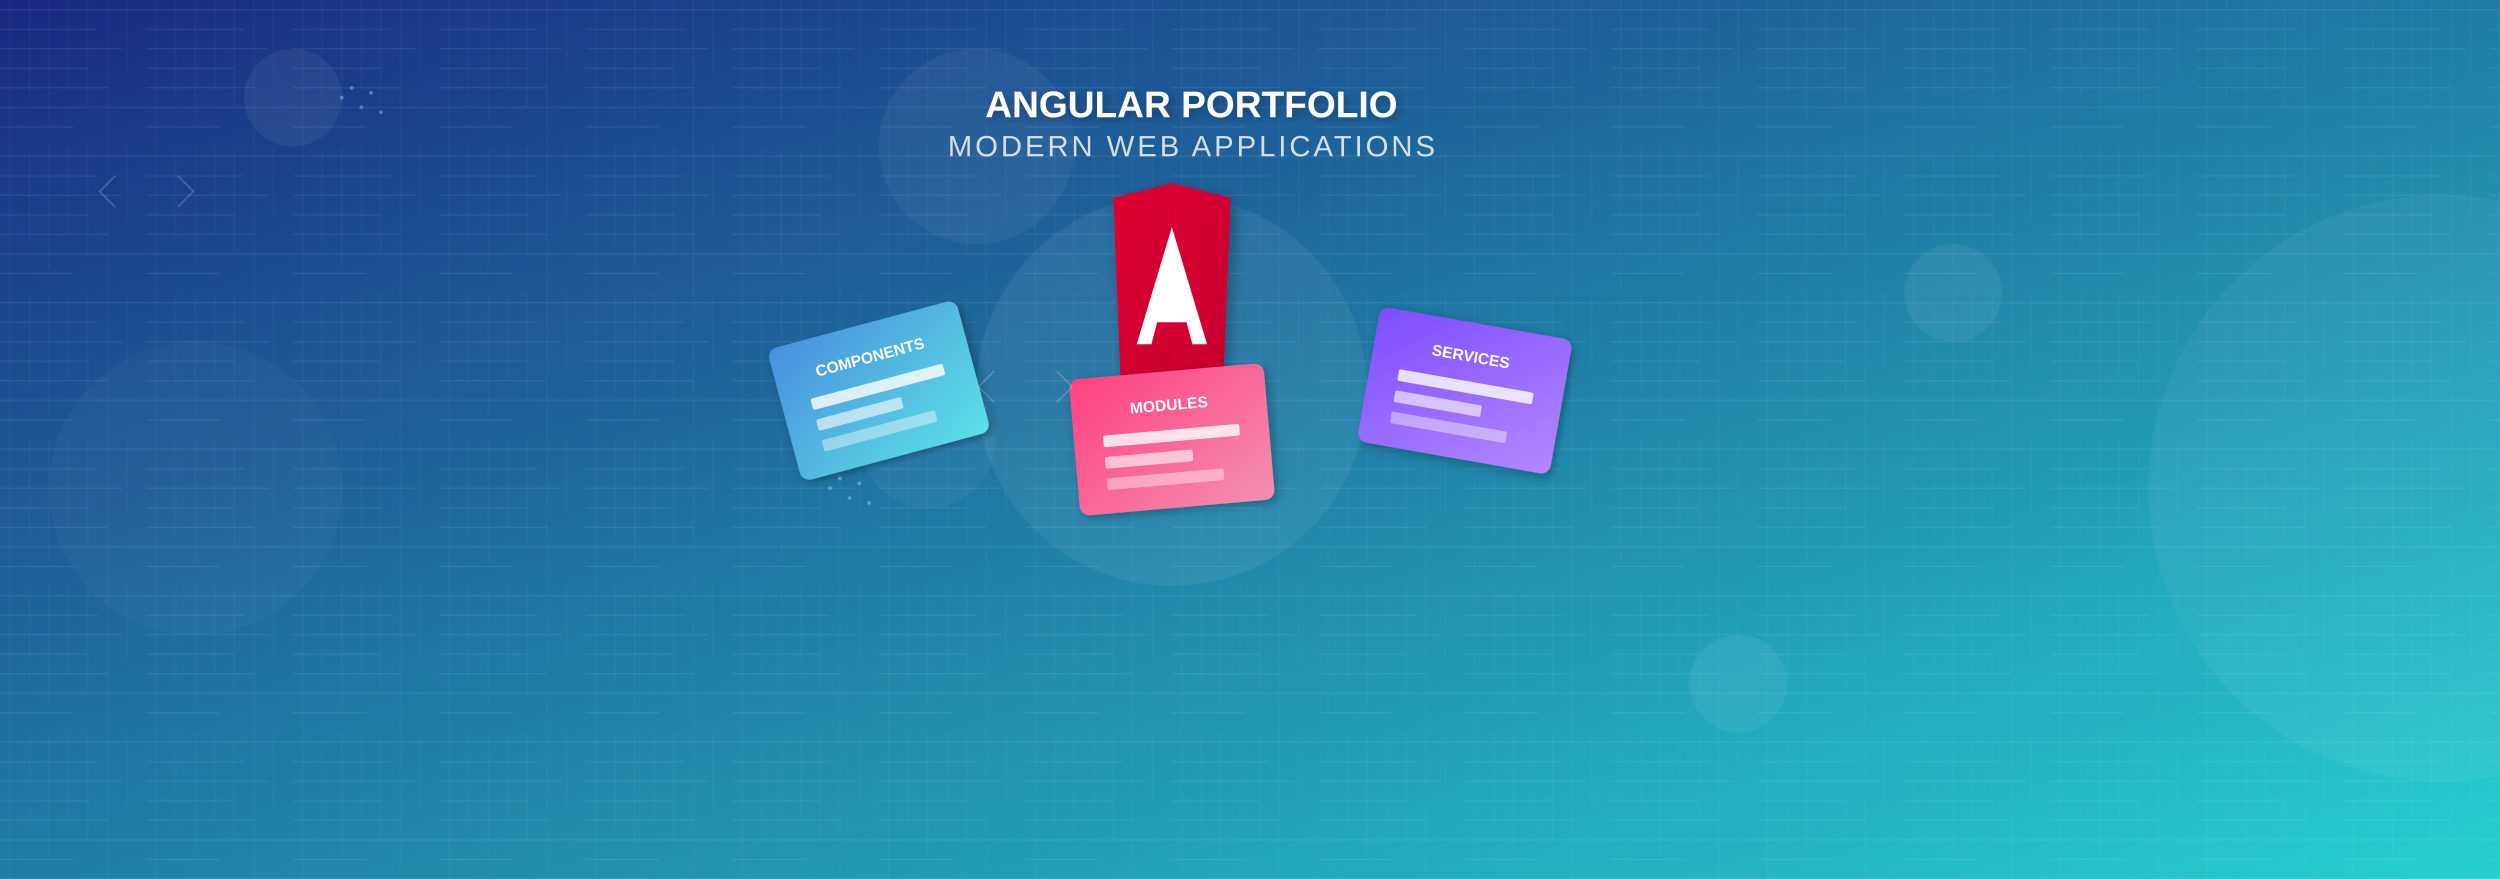
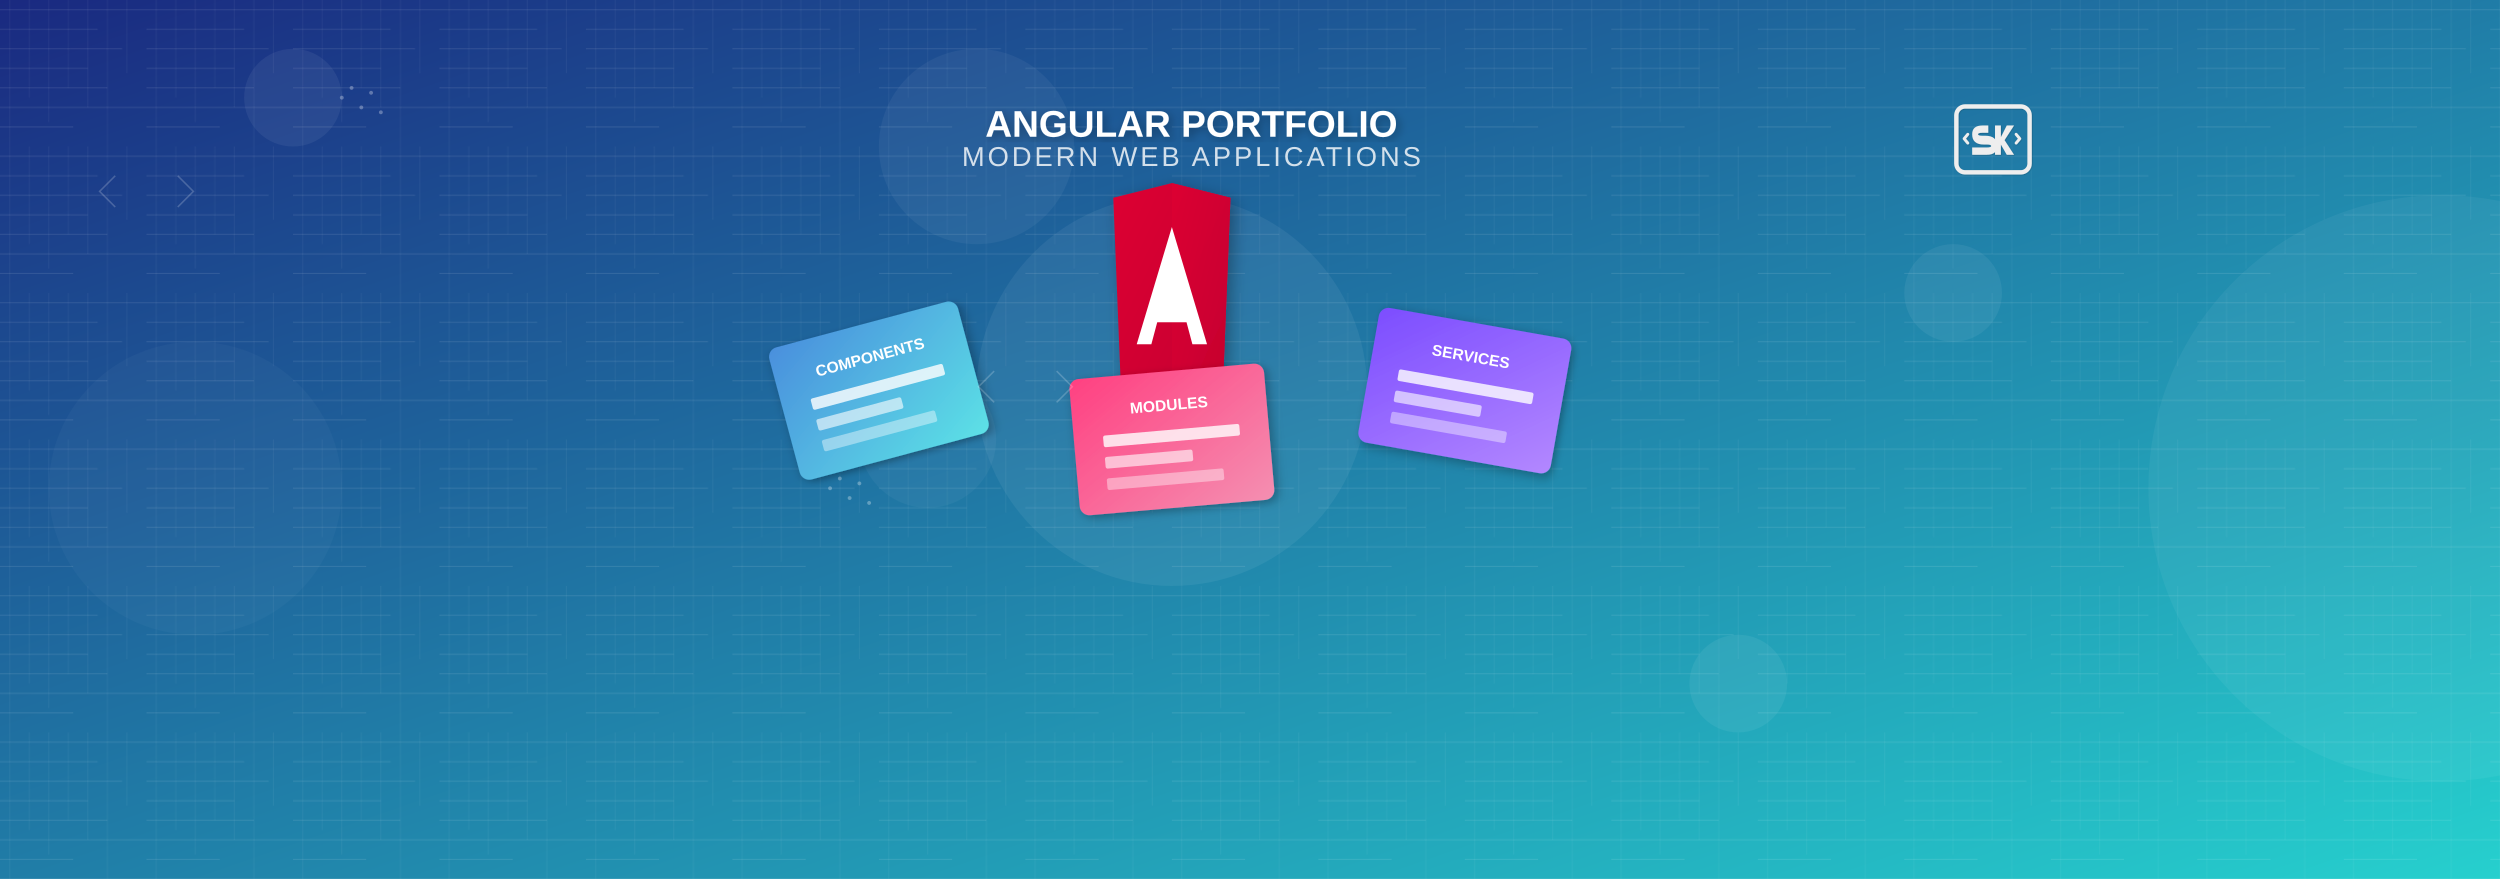
<svg xmlns="http://www.w3.org/2000/svg" viewBox="0 0 2560 900">
  <defs>
    <linearGradient id="backgroundGradient" x1="0%" y1="0%" x2="100%" y2="100%">
      <stop offset="0%" stop-color="#1A2980" />
      <stop offset="100%" stop-color="#26D0CE" />
    </linearGradient>
    <linearGradient id="angularGradient" x1="0%" y1="0%" x2="100%" y2="100%">
      <stop offset="0%" stop-color="#DD0031" />
      <stop offset="100%" stop-color="#C3002F" />
    </linearGradient>
    <linearGradient id="componentGradient1" x1="0%" y1="0%" x2="100%" y2="100%">
      <stop offset="0%" stop-color="#4A8FDD" />
      <stop offset="100%" stop-color="#5CE1E6" />
    </linearGradient>
    <linearGradient id="componentGradient2" x1="0%" y1="0%" x2="100%" y2="100%">
      <stop offset="0%" stop-color="#7C4DFF" />
      <stop offset="100%" stop-color="#B388FF" />
    </linearGradient>
    <linearGradient id="componentGradient3" x1="0%" y1="0%" x2="100%" y2="100%">
      <stop offset="0%" stop-color="#FF4081" />
      <stop offset="100%" stop-color="#F48FB1" />
    </linearGradient>
    <pattern id="codePattern" patternUnits="userSpaceOnUse" width="300" height="300" patternTransform="scale(0.5) rotate(0)">
      <rect width="100%" height="100%" fill="none" />
      <path d="M0,20 H300 M0,60 H200 M0,100 H250 M0,140 H180 M0,180 H220 M0,220 H300 M0,260 H150" stroke="#ffffff" stroke-opacity="0.1" stroke-width="2" />
      <path d="M20,0 V300 M60,0 V200 M100,0 V250 M140,0 V180 M180,0 V220 M220,0 V300 M260,0 V150" stroke="#ffffff" stroke-opacity="0.05" stroke-width="2" />
    </pattern>
    <filter id="shadow" x="-20%" y="-20%" width="140%" height="140%">
      <feDropShadow dx="3" dy="3" stdDeviation="5" flood-opacity="0.3" />
    </filter>
  </defs>
  <rect width="100%" height="100%" fill="url(#backgroundGradient)" />
  <rect width="100%" height="100%" fill="url(#codePattern)" />
  <circle cx="200" cy="500" r="150" fill="#ffffff" fill-opacity="0.03" />
  <circle cx="1000" cy="150" r="100" fill="#ffffff" fill-opacity="0.05" />
  <circle cx="950" cy="450" r="70" fill="#ffffff" fill-opacity="0.04" />
  <circle cx="300" cy="100" r="50" fill="#ffffff" fill-opacity="0.06" />
  <circle cx="1200" cy="400" r="200" fill="#ffffff" fill-opacity="0.06" />
  <circle cx="2000" cy="300" r="50" fill="#ffffff" fill-opacity="0.06" />
  <circle cx="1780" cy="700" r="50" fill="#ffffff" fill-opacity="0.06" />
  <circle cx="2500" cy="500" r="300" fill="#ffffff" fill-opacity="0.05" />
  <g transform="translate(1200, 375) scale(1.5)" filter="url(#shadow)">
    <path d="M-40,-115 L0,-125 L40,-115 L35,10 L0,40 L-35,10 Z" fill="url(#angularGradient)" />
    <path d="M0,-125 L40,-115 L35,10 L0,40 Z" fill="url(#angularGradient)" fill-opacity="0.8" />
    <path d="M0,-95 L-24,-15 L-14,-15 L-10,-30 L10,-30 L14,-15 L24,-15 Z M-6,-45 L6,-45 L0,-70 Z" fill="white" />
  </g>
+   <g transform="translate(2000, 100) scale(0.15)" filter="url(#shadow)">
+     <rect x="22" y="60" width="500" height="450" rx="60" ry="60" fill="transparent" stroke="#EEEEEE" stroke-width="30" />
+     <path d="M130,250 Q130,190 200,190 L240,190 L240,240 L200,240 Q170,240 170,250 Q170,260 200,260 L220,260 Q300,260 300,330 Q300,390 230,390 L130,390 L130,340 L230,340 Q260,340 260,330 Q260,320 230,320 L210,320 Q130,320 130,250 Z" fill="#EEEEEE" />
+     <path d="M286,190 L326,190 L326,270 L366,190 L416,190 L351,290 L416,390 L366,390 L326,320 L326,390 L286,390 Z" fill="#EEEEEE" />
+     <path d="M100,250 L75,280 L100,310" fill="none" stroke="#EEEEEE" stroke-width="20" stroke-linecap="round" stroke-linejoin="round" />
+     <path d="M430,250 L455,280 L430,310" fill="none" stroke="#EEEEEE" stroke-width="20" stroke-linecap="round" stroke-linejoin="round" />
+   </g>
  <g transform="translate(900, 400) rotate(-15)">
    <rect x="-100" y="-70" width="200" height="140" rx="10" ry="10" fill="url(#componentGradient1)" filter="url(#shadow)" />
    <text x="0" y="-30" font-family="Arial, sans-serif" font-size="16" fill="white" text-anchor="middle" font-weight="bold">COMPONENTS</text>
    <rect x="-70" y="-10" width="140" height="12" rx="2" ry="2" fill="white" fill-opacity="0.8" />
    <rect x="-70" y="12" width="90" height="12" rx="2" ry="2" fill="white" fill-opacity="0.6" />
    <rect x="-70" y="34" width="120" height="12" rx="2" ry="2" fill="white" fill-opacity="0.4" />
  </g>
  <g transform="translate(1500, 400) rotate(10)">
    <rect x="-100" y="-70" width="200" height="140" rx="10" ry="10" fill="url(#componentGradient2)" filter="url(#shadow)" />
    <text x="0" y="-30" font-family="Arial, sans-serif" font-size="16" fill="white" text-anchor="middle" font-weight="bold">SERVICES</text>
    <rect x="-70" y="-10" width="140" height="12" rx="2" ry="2" fill="white" fill-opacity="0.8" />
    <rect x="-70" y="12" width="90" height="12" rx="2" ry="2" fill="white" fill-opacity="0.6" />
    <rect x="-70" y="34" width="120" height="12" rx="2" ry="2" fill="white" fill-opacity="0.4" />
  </g>
  <g transform="translate(1200, 450) rotate(-5)">
    <rect x="-100" y="-70" width="200" height="140" rx="10" ry="10" fill="url(#componentGradient3)" filter="url(#shadow)" />
    <text x="0" y="-30" font-family="Arial, sans-serif" font-size="16" fill="white" text-anchor="middle" font-weight="bold">MODULES</text>
    <rect x="-70" y="-10" width="140" height="12" rx="2" ry="2" fill="white" fill-opacity="0.8" />
    <rect x="-70" y="12" width="90" height="12" rx="2" ry="2" fill="white" fill-opacity="0.6" />
    <rect x="-70" y="34" width="120" height="12" rx="2" ry="2" fill="white" fill-opacity="0.4" />
  </g>
  <g transform="translate(150, 180) scale(0.8)" fill="none" stroke="white" stroke-opacity="0.2" stroke-width="2">
    <path d="M0,0 L-20,20 L0,40" transform="translate(-40, 0)" />
    <path d="M0,0 L20,20 L0,40" transform="translate(40, 0)" />
  </g>
  <g transform="translate(1050, 380) scale(0.8)" fill="none" stroke="white" stroke-opacity="0.2" stroke-width="2">
    <path d="M0,0 L-20,20 L0,40" transform="translate(-40, 0)" />
    <path d="M0,0 L20,20 L0,40" transform="translate(40, 0)" />
  </g>
-   <text x="1220" y="120" font-family="Arial, sans-serif" font-size="38" fill="white" text-anchor="middle" font-weight="bold" filter="url(#shadow)">ANGULAR PORTFOLIO</text>
-   <text x="1220" y="160" font-family="Arial, sans-serif" font-size="30" fill="white" text-anchor="middle" font-weight="light" letter-spacing="3" opacity="0.8">MODERN WEB APPLICATIONS</text>
+   <text x="1220" y="140" font-family="Arial, sans-serif" font-size="38" fill="white" text-anchor="middle" font-weight="bold" filter="url(#shadow)">ANGULAR PORTFOLIO</text>
+   <text x="1220" y="170" font-family="Arial, sans-serif" font-size="28" fill="white" text-anchor="middle" font-weight="light" letter-spacing="3" opacity="0.8">MODERN WEB APPLICATIONS</text>
  <g fill="white" opacity="0.3">
    <circle cx="350" cy="100" r="2" />
    <circle cx="370" cy="110" r="2" />
    <circle cx="360" cy="90" r="2" />
    <circle cx="380" cy="95" r="2" />
    <circle cx="390" cy="115" r="2" />
    <circle cx="850" cy="500" r="2" />
    <circle cx="870" cy="510" r="2" />
    <circle cx="860" cy="490" r="2" />
    <circle cx="880" cy="495" r="2" />
    <circle cx="890" cy="515" r="2" />
  </g>
</svg>
